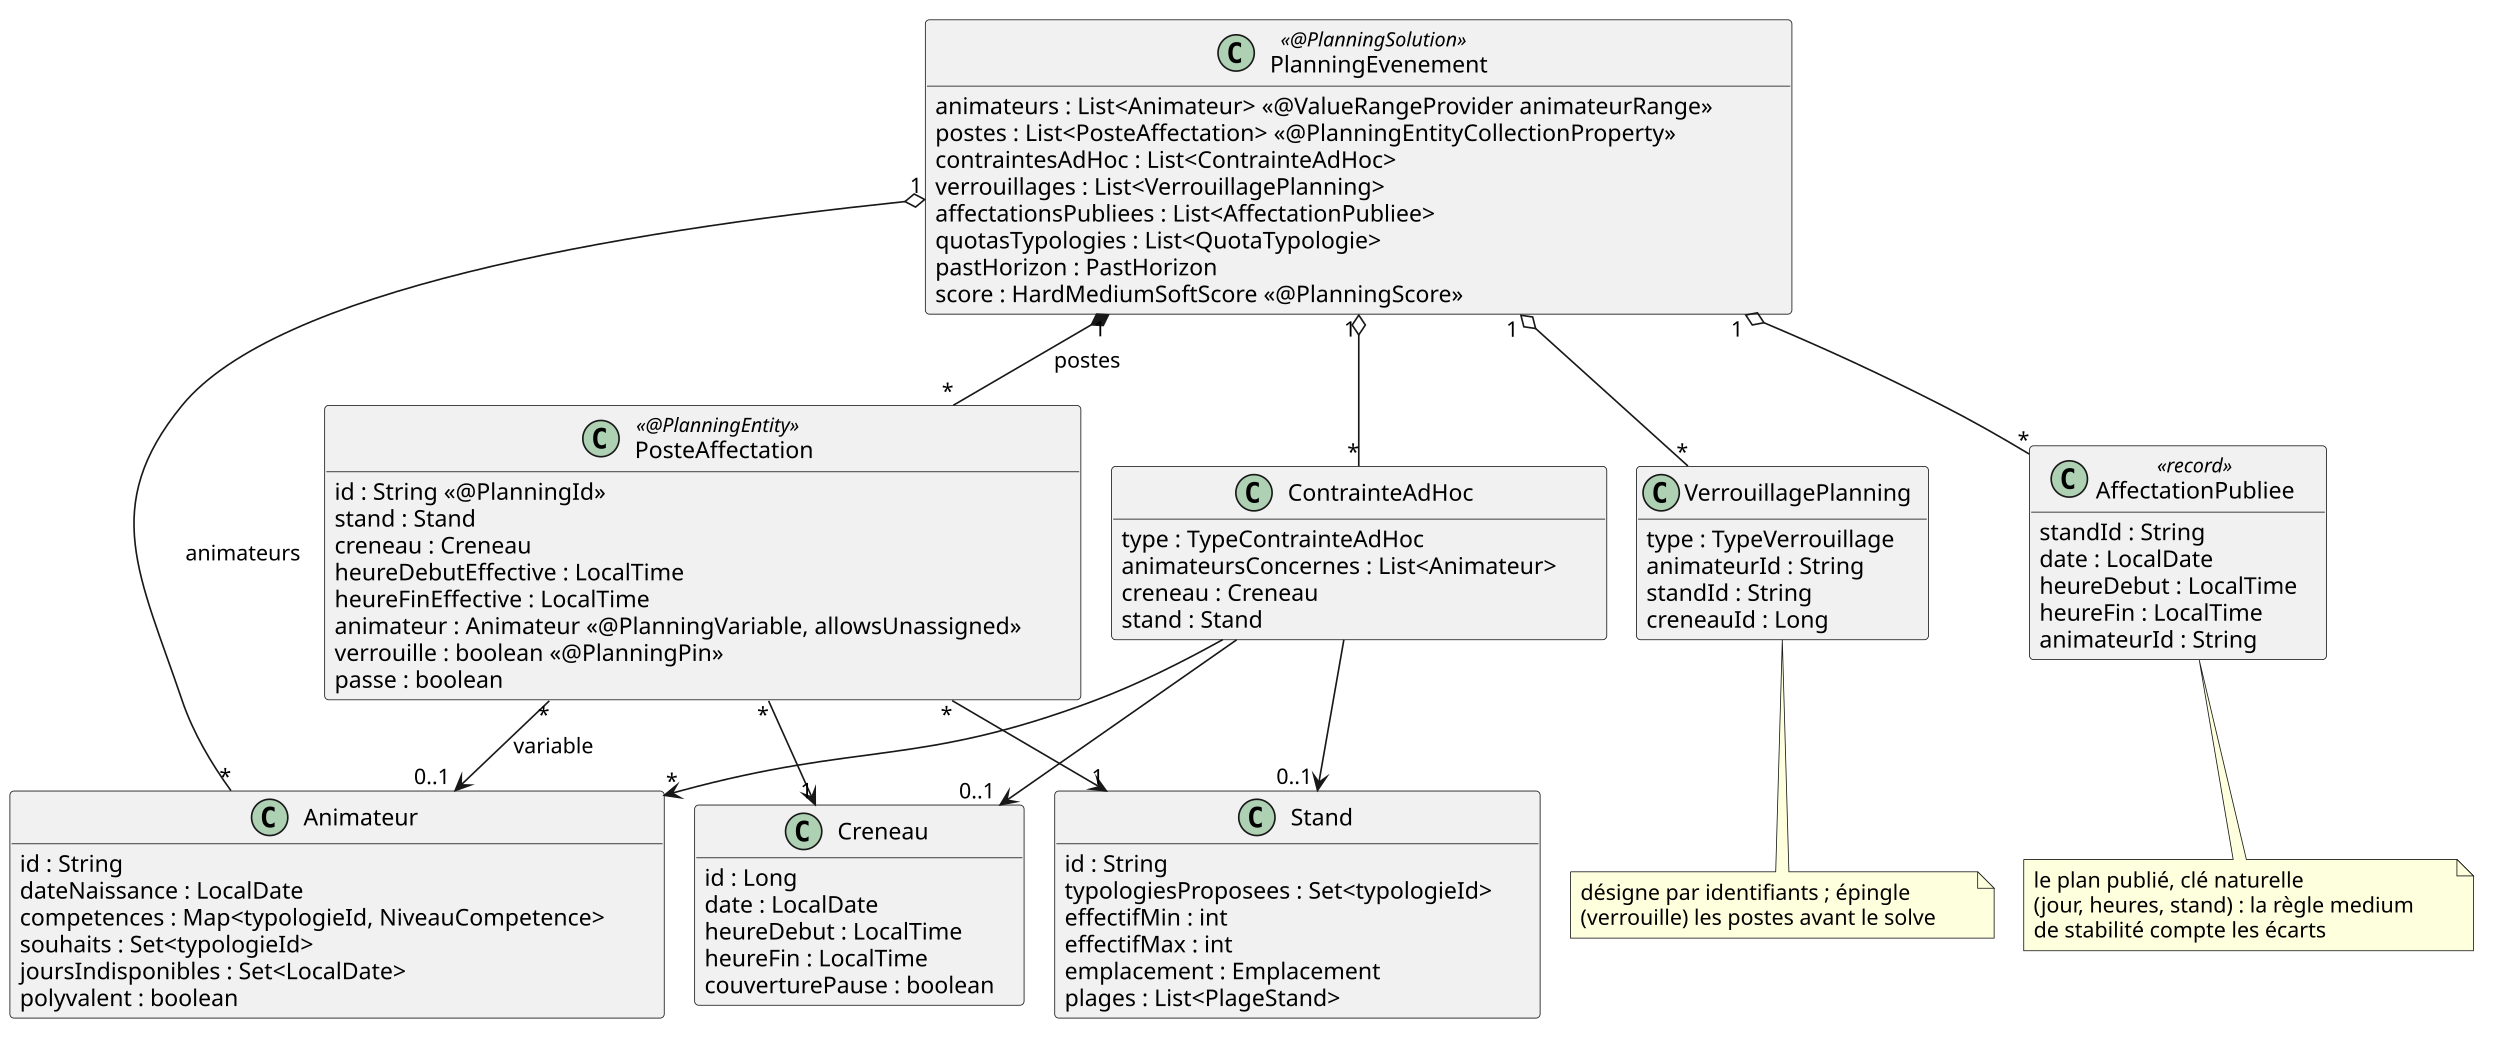
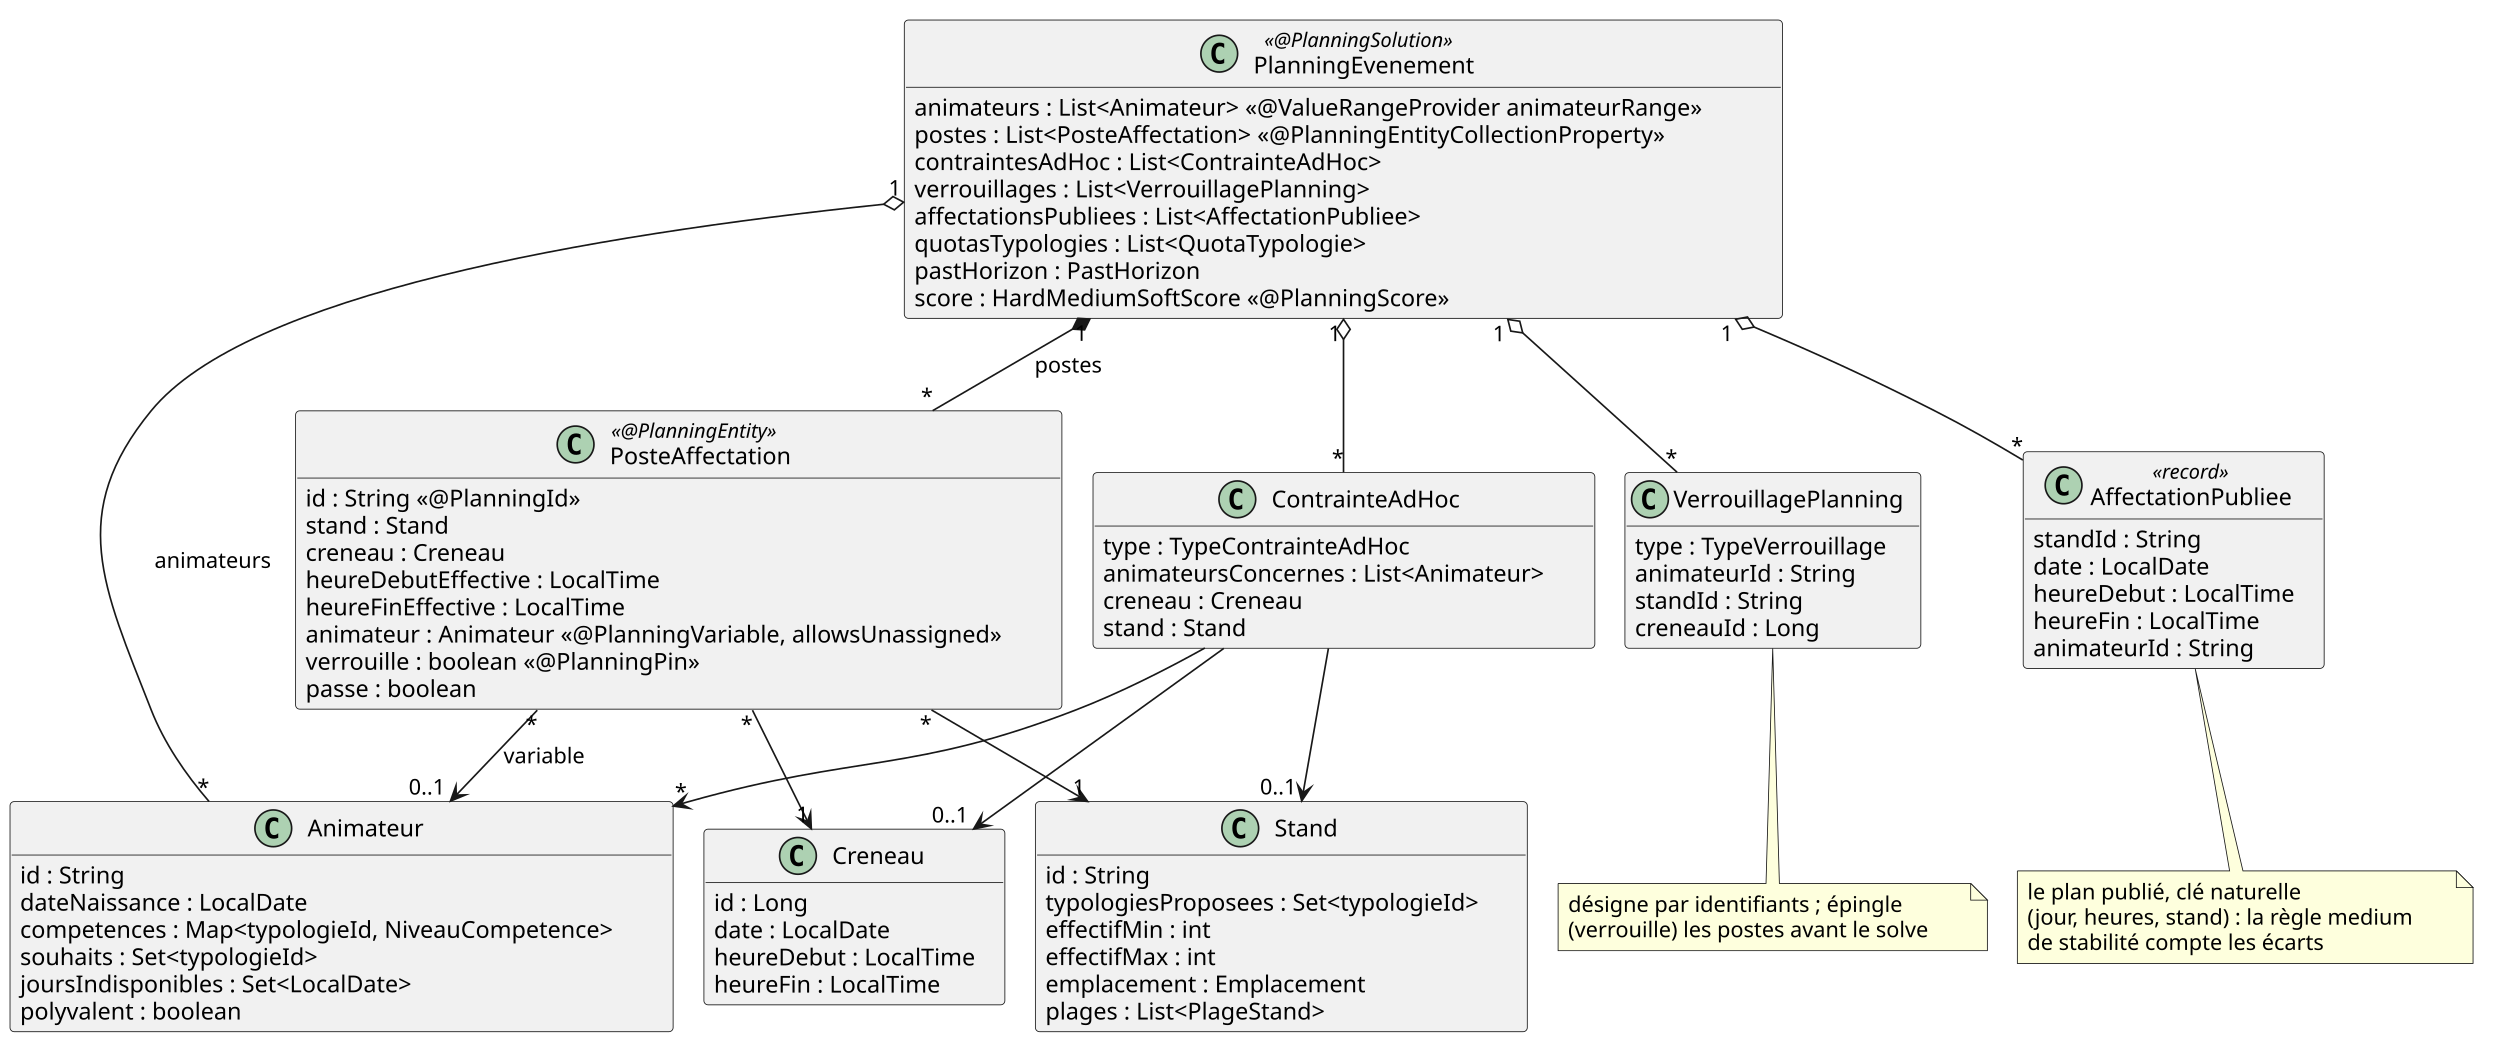
- <svg xmlns="http://www.w3.org/2000/svg" version="1.1" data-diagram-type="CLASS" style="width:1517px;height:634px;background:#FFFFFF;" width="1517px" height="634px" viewBox="0 0 1517 634" zoomAndPan="magnify" preserveAspectRatio="none" contentStyleType="text/css">
+ <svg xmlns="http://www.w3.org/2000/svg" version="1.1" data-diagram-type="CLASS" style="width:1497px;height:634px;background:#FFFFFF;" width="1497px" height="634px" viewBox="0 0 1497 634" zoomAndPan="magnify" preserveAspectRatio="none" contentStyleType="text/css">
  <defs />
  <g font-family="sans-serif" lengthAdjust="spacing">
    <g class="entity" data-qualified-name="PlanningEvenement" id="ent0001" data-source-line="12">
-       <rect x="561.5" y="12" width="525.83" height="178.641" fill="#F1F1F1" style="stroke:#181818;stroke-width:0.5;" rx="2.5" ry="2.5" />
-       <ellipse cx="750.09" cy="32.133" rx="11" ry="11" fill="#ADD1B2" style="stroke:#181818;stroke-width:1;" />
-       <path d="M753.059,37.773 Q752.48,38.07 751.84,38.211 Q751.199,38.367 750.496,38.367 Q747.996,38.367 746.668,36.727 Q745.355,35.07 745.355,31.945 Q745.355,28.82 746.668,27.164 Q747.996,25.508 750.496,25.508 Q751.199,25.508 751.84,25.664 Q752.496,25.82 753.059,26.117 L753.059,28.836 Q752.434,28.258 751.84,27.992 Q751.246,27.711 750.621,27.711 Q749.277,27.711 748.59,28.789 Q747.902,29.852 747.902,31.945 Q747.902,34.039 748.59,35.117 Q749.277,36.18 750.621,36.18 Q751.246,36.18 751.84,35.914 Q752.434,35.633 753.059,35.055 L753.059,37.773 Z " fill="#000" />
-       <text x="777.035" y="28.139" fill="#000" font-size="12" textLength="127.26" font-style="italic">«@PlanningSolution»</text>
-       <text x="770.59" y="43.964" fill="#000" font-size="14" textLength="140.15">PlanningEvenement</text>
-       <line x1="562.5" y1="52.266" x2="1086.33" y2="52.266" style="stroke:#181818;stroke-width:0.5;" />
-       <text x="567.5" y="69.261" fill="#000" font-size="14" textLength="513.83">animateurs : List&lt;Animateur&gt; «@ValueRangeProvider animateurRange»</text>
-       <text x="567.5" y="85.558" fill="#000" font-size="14" textLength="488.53">postes : List&lt;PosteAffectation&gt; «@PlanningEntityCollectionProperty»</text>
-       <text x="567.5" y="101.854" fill="#000" font-size="14" textLength="305.081">contraintesAdHoc : List&lt;ContrainteAdHoc&gt;</text>
-       <text x="567.5" y="118.151" fill="#000" font-size="14" textLength="297.637">verrouillages : List&lt;VerrouillagePlanning&gt;</text>
-       <text x="567.5" y="134.448" fill="#000" font-size="14" textLength="330.818">affectationsPubliees : List&lt;AffectationPubliee&gt;</text>
-       <text x="567.5" y="150.745" fill="#000" font-size="14" textLength="295.326">quotasTypologies : List&lt;QuotaTypologie&gt;</text>
-       <text x="567.5" y="167.042" fill="#000" font-size="14" textLength="180.722">pastHorizon : PastHorizon</text>
-       <text x="567.5" y="183.339" fill="#000" font-size="14" textLength="344.066">score : HardMediumSoftScore «@PlanningScore»</text>
+       <rect x="541.5" y="12" width="525.83" height="178.641" fill="#F1F1F1" style="stroke:#181818;stroke-width:0.5;" rx="2.5" ry="2.5" />
+       <ellipse cx="730.09" cy="32.133" rx="11" ry="11" fill="#ADD1B2" style="stroke:#181818;stroke-width:1;" />
+       <path d="M733.059,37.773 Q732.48,38.07 731.84,38.211 Q731.199,38.367 730.496,38.367 Q727.996,38.367 726.668,36.727 Q725.355,35.07 725.355,31.945 Q725.355,28.82 726.668,27.164 Q727.996,25.508 730.496,25.508 Q731.199,25.508 731.84,25.664 Q732.496,25.82 733.059,26.117 L733.059,28.836 Q732.434,28.258 731.84,27.992 Q731.246,27.711 730.621,27.711 Q729.277,27.711 728.59,28.789 Q727.902,29.852 727.902,31.945 Q727.902,34.039 728.59,35.117 Q729.277,36.18 730.621,36.18 Q731.246,36.18 731.84,35.914 Q732.434,35.633 733.059,35.055 L733.059,37.773 Z " fill="#000" />
+       <text x="757.035" y="28.139" fill="#000" font-size="12" textLength="127.26" font-style="italic">«@PlanningSolution»</text>
+       <text x="750.59" y="43.964" fill="#000" font-size="14" textLength="140.15">PlanningEvenement</text>
+       <line x1="542.5" y1="52.266" x2="1066.33" y2="52.266" style="stroke:#181818;stroke-width:0.5;" />
+       <text x="547.5" y="69.261" fill="#000" font-size="14" textLength="513.83">animateurs : List&lt;Animateur&gt; «@ValueRangeProvider animateurRange»</text>
+       <text x="547.5" y="85.558" fill="#000" font-size="14" textLength="488.53">postes : List&lt;PosteAffectation&gt; «@PlanningEntityCollectionProperty»</text>
+       <text x="547.5" y="101.854" fill="#000" font-size="14" textLength="305.081">contraintesAdHoc : List&lt;ContrainteAdHoc&gt;</text>
+       <text x="547.5" y="118.151" fill="#000" font-size="14" textLength="297.637">verrouillages : List&lt;VerrouillagePlanning&gt;</text>
+       <text x="547.5" y="134.448" fill="#000" font-size="14" textLength="330.818">affectationsPubliees : List&lt;AffectationPubliee&gt;</text>
+       <text x="547.5" y="150.745" fill="#000" font-size="14" textLength="295.326">quotasTypologies : List&lt;QuotaTypologie&gt;</text>
+       <text x="547.5" y="167.042" fill="#000" font-size="14" textLength="180.722">pastHorizon : PastHorizon</text>
+       <text x="547.5" y="183.339" fill="#000" font-size="14" textLength="344.066">score : HardMediumSoftScore «@PlanningScore»</text>
    </g>
    <g class="entity" data-qualified-name="PosteAffectation" id="ent0002" data-source-line="23">
-       <rect x="197" y="246" width="458.858" height="178.641" fill="#F1F1F1" style="stroke:#181818;stroke-width:0.5;" rx="2.5" ry="2.5" />
-       <ellipse cx="364.662" cy="266.133" rx="11" ry="11" fill="#ADD1B2" style="stroke:#181818;stroke-width:1;" />
-       <path d="M367.63,271.773 Q367.052,272.07 366.412,272.211 Q365.771,272.367 365.068,272.367 Q362.568,272.367 361.24,270.727 Q359.927,269.07 359.927,265.945 Q359.927,262.82 361.24,261.164 Q362.568,259.508 365.068,259.508 Q365.771,259.508 366.412,259.664 Q367.068,259.82 367.63,260.117 L367.63,262.836 Q367.005,262.258 366.412,261.992 Q365.818,261.711 365.193,261.711 Q363.849,261.711 363.162,262.789 Q362.474,263.852 362.474,265.945 Q362.474,268.039 363.162,269.117 Q363.849,270.18 365.193,270.18 Q365.818,270.18 366.412,269.914 Q367.005,269.633 367.63,269.055 L367.63,271.773 Z " fill="#000" />
-       <text x="385.975" y="262.139" fill="#000" font-size="12" textLength="113.408" font-style="italic">«@PlanningEntity»</text>
-       <text x="385.162" y="277.964" fill="#000" font-size="14" textLength="115.035">PosteAffectation</text>
-       <line x1="198" y1="286.266" x2="654.858" y2="286.266" style="stroke:#181818;stroke-width:0.5;" />
-       <text x="203" y="303.261" fill="#000" font-size="14" textLength="177.078">id : String «@PlanningId»</text>
-       <text x="203" y="319.558" fill="#000" font-size="14" textLength="93.454">stand : Stand</text>
-       <text x="203" y="335.854" fill="#000" font-size="14" textLength="129.705">creneau : Creneau</text>
-       <text x="203" y="352.151" fill="#000" font-size="14" textLength="229.503">heureDebutEffective : LocalTime</text>
-       <text x="203" y="368.448" fill="#000" font-size="14" textLength="207.676">heureFinEffective : LocalTime</text>
-       <text x="203" y="384.745" fill="#000" font-size="14" textLength="446.858">animateur : Animateur «@PlanningVariable, allowsUnassigned»</text>
-       <text x="203" y="401.042" fill="#000" font-size="14" textLength="252.813">verrouille : boolean «@PlanningPin»</text>
-       <text x="203" y="417.339" fill="#000" font-size="14" textLength="110.257">passe : boolean</text>
+       <rect x="177" y="246" width="458.858" height="178.641" fill="#F1F1F1" style="stroke:#181818;stroke-width:0.5;" rx="2.5" ry="2.5" />
+       <ellipse cx="344.662" cy="266.133" rx="11" ry="11" fill="#ADD1B2" style="stroke:#181818;stroke-width:1;" />
+       <path d="M347.63,271.773 Q347.052,272.07 346.412,272.211 Q345.771,272.367 345.068,272.367 Q342.568,272.367 341.24,270.727 Q339.927,269.07 339.927,265.945 Q339.927,262.82 341.24,261.164 Q342.568,259.508 345.068,259.508 Q345.771,259.508 346.412,259.664 Q347.068,259.82 347.63,260.117 L347.63,262.836 Q347.005,262.258 346.412,261.992 Q345.818,261.711 345.193,261.711 Q343.849,261.711 343.162,262.789 Q342.474,263.852 342.474,265.945 Q342.474,268.039 343.162,269.117 Q343.849,270.18 345.193,270.18 Q345.818,270.18 346.412,269.914 Q347.005,269.633 347.63,269.055 L347.63,271.773 Z " fill="#000" />
+       <text x="365.975" y="262.139" fill="#000" font-size="12" textLength="113.408" font-style="italic">«@PlanningEntity»</text>
+       <text x="365.162" y="277.964" fill="#000" font-size="14" textLength="115.035">PosteAffectation</text>
+       <line x1="178" y1="286.266" x2="634.858" y2="286.266" style="stroke:#181818;stroke-width:0.5;" />
+       <text x="183" y="303.261" fill="#000" font-size="14" textLength="177.078">id : String «@PlanningId»</text>
+       <text x="183" y="319.558" fill="#000" font-size="14" textLength="93.454">stand : Stand</text>
+       <text x="183" y="335.854" fill="#000" font-size="14" textLength="129.705">creneau : Creneau</text>
+       <text x="183" y="352.151" fill="#000" font-size="14" textLength="229.503">heureDebutEffective : LocalTime</text>
+       <text x="183" y="368.448" fill="#000" font-size="14" textLength="207.676">heureFinEffective : LocalTime</text>
+       <text x="183" y="384.745" fill="#000" font-size="14" textLength="446.858">animateur : Animateur «@PlanningVariable, allowsUnassigned»</text>
+       <text x="183" y="401.042" fill="#000" font-size="14" textLength="252.813">verrouille : boolean «@PlanningPin»</text>
+       <text x="183" y="417.339" fill="#000" font-size="14" textLength="110.257">passe : boolean</text>
    </g>
    <g class="entity" data-qualified-name="Animateur" id="ent0003" data-source-line="34">
      <rect x="6" y="480" width="397.068" height="137.781" fill="#F1F1F1" style="stroke:#181818;stroke-width:0.5;" rx="2.5" ry="2.5" />
      <ellipse cx="163.64" cy="496" rx="11" ry="11" fill="#ADD1B2" style="stroke:#181818;stroke-width:1;" />
      <path d="M166.609,501.641 Q166.031,501.938 165.39,502.078 Q164.75,502.234 164.046,502.234 Q161.546,502.234 160.218,500.594 Q158.906,498.938 158.906,495.813 Q158.906,492.688 160.218,491.031 Q161.546,489.375 164.046,489.375 Q164.75,489.375 165.39,489.531 Q166.046,489.688 166.609,489.984 L166.609,492.703 Q165.984,492.125 165.39,491.859 Q164.796,491.578 164.171,491.578 Q162.828,491.578 162.14,492.656 Q161.453,493.719 161.453,495.813 Q161.453,497.906 162.14,498.984 Q162.828,500.047 164.171,500.047 Q164.796,500.047 165.39,499.781 Q165.984,499.5 166.609,498.922 L166.609,501.641 Z " fill="#000" />
      <text x="184.14" y="500.847" fill="#000" font-size="14" textLength="73.288">Animateur</text>
      <line x1="7" y1="512" x2="402.068" y2="512" style="stroke:#181818;stroke-width:0.5;" />
      <text x="12" y="528.995" fill="#000" font-size="14" textLength="68.175">id : String</text>
      <text x="12" y="545.292" fill="#000" font-size="14" textLength="186.471">dateNaissance : LocalDate</text>
      <text x="12" y="561.589" fill="#000" font-size="14" textLength="385.068">competences : Map&lt;typologieId, NiveauCompetence&gt;</text>
      <text x="12" y="577.886" fill="#000" font-size="14" textLength="197.012">souhaits : Set&lt;typologieId&gt;</text>
      <text x="12" y="594.183" fill="#000" font-size="14" textLength="256.409">joursIndisponibles : Set&lt;LocalDate&gt;</text>
      <text x="12" y="610.479" fill="#000" font-size="14" textLength="142.946">polyvalent : boolean</text>
    </g>
    <g class="entity" data-qualified-name="Stand" id="ent0004" data-source-line="43">
-       <rect x="640" y="480" width="294.55" height="137.781" fill="#F1F1F1" style="stroke:#181818;stroke-width:0.5;" rx="2.5" ry="2.5" />
-       <ellipse cx="762.667" cy="496" rx="11" ry="11" fill="#ADD1B2" style="stroke:#181818;stroke-width:1;" />
-       <path d="M765.636,501.641 Q765.058,501.938 764.417,502.078 Q763.777,502.234 763.074,502.234 Q760.574,502.234 759.246,500.594 Q757.933,498.938 757.933,495.813 Q757.933,492.688 759.246,491.031 Q760.574,489.375 763.074,489.375 Q763.777,489.375 764.417,489.531 Q765.074,489.688 765.636,489.984 L765.636,492.703 Q765.011,492.125 764.417,491.859 Q763.824,491.578 763.199,491.578 Q761.855,491.578 761.167,492.656 Q760.48,493.719 760.48,495.813 Q760.48,497.906 761.167,498.984 Q761.855,500.047 763.199,500.047 Q763.824,500.047 764.417,499.781 Q765.011,499.5 765.636,498.922 L765.636,501.641 Z " fill="#000" />
-       <text x="783.167" y="500.847" fill="#000" font-size="14" textLength="40.715">Stand</text>
-       <line x1="641" y1="512" x2="933.55" y2="512" style="stroke:#181818;stroke-width:0.5;" />
-       <text x="646" y="528.995" fill="#000" font-size="14" textLength="68.175">id : String</text>
-       <text x="646" y="545.292" fill="#000" font-size="14" textLength="282.55">typologiesProposees : Set&lt;typologieId&gt;</text>
-       <text x="646" y="561.589" fill="#000" font-size="14" textLength="105.8">effectifMin : int</text>
-       <text x="646" y="577.886" fill="#000" font-size="14" textLength="109.901">effectifMax : int</text>
-       <text x="646" y="594.183" fill="#000" font-size="14" textLength="206.91">emplacement : Emplacement</text>
-       <text x="646" y="610.479" fill="#000" font-size="14" textLength="186.826">plages : List&lt;PlageStand&gt;</text>
+       <rect x="620" y="480" width="294.55" height="137.781" fill="#F1F1F1" style="stroke:#181818;stroke-width:0.5;" rx="2.5" ry="2.5" />
+       <ellipse cx="742.667" cy="496" rx="11" ry="11" fill="#ADD1B2" style="stroke:#181818;stroke-width:1;" />
+       <path d="M745.636,501.641 Q745.058,501.938 744.417,502.078 Q743.777,502.234 743.074,502.234 Q740.574,502.234 739.246,500.594 Q737.933,498.938 737.933,495.813 Q737.933,492.688 739.246,491.031 Q740.574,489.375 743.074,489.375 Q743.777,489.375 744.417,489.531 Q745.074,489.688 745.636,489.984 L745.636,492.703 Q745.011,492.125 744.417,491.859 Q743.824,491.578 743.199,491.578 Q741.855,491.578 741.167,492.656 Q740.48,493.719 740.48,495.813 Q740.48,497.906 741.167,498.984 Q741.855,500.047 743.199,500.047 Q743.824,500.047 744.417,499.781 Q745.011,499.5 745.636,498.922 L745.636,501.641 Z " fill="#000" />
+       <text x="763.167" y="500.847" fill="#000" font-size="14" textLength="40.715">Stand</text>
+       <line x1="621" y1="512" x2="913.55" y2="512" style="stroke:#181818;stroke-width:0.5;" />
+       <text x="626" y="528.995" fill="#000" font-size="14" textLength="68.175">id : String</text>
+       <text x="626" y="545.292" fill="#000" font-size="14" textLength="282.55">typologiesProposees : Set&lt;typologieId&gt;</text>
+       <text x="626" y="561.589" fill="#000" font-size="14" textLength="105.8">effectifMin : int</text>
+       <text x="626" y="577.886" fill="#000" font-size="14" textLength="109.901">effectifMax : int</text>
+       <text x="626" y="594.183" fill="#000" font-size="14" textLength="206.91">emplacement : Emplacement</text>
+       <text x="626" y="610.479" fill="#000" font-size="14" textLength="186.826">plages : List&lt;PlageStand&gt;</text>
    </g>
    <g class="entity" data-qualified-name="Creneau" id="ent0005" data-source-line="52">
-       <rect x="421.5" y="488.5" width="199.913" height="121.484" fill="#F1F1F1" style="stroke:#181818;stroke-width:0.5;" rx="2.5" ry="2.5" />
-       <ellipse cx="487.665" cy="504.5" rx="11" ry="11" fill="#ADD1B2" style="stroke:#181818;stroke-width:1;" />
-       <path d="M490.634,510.141 Q490.056,510.438 489.415,510.578 Q488.774,510.734 488.071,510.734 Q485.571,510.734 484.243,509.094 Q482.931,507.438 482.931,504.313 Q482.931,501.188 484.243,499.531 Q485.571,497.875 488.071,497.875 Q488.774,497.875 489.415,498.031 Q490.071,498.188 490.634,498.484 L490.634,501.203 Q490.009,500.625 489.415,500.359 Q488.821,500.078 488.196,500.078 Q486.853,500.078 486.165,501.156 Q485.478,502.219 485.478,504.313 Q485.478,506.406 486.165,507.484 Q486.853,508.547 488.196,508.547 Q488.821,508.547 489.415,508.281 Q490.009,508 490.634,507.422 L490.634,510.141 Z " fill="#000" />
-       <text x="508.165" y="509.347" fill="#000" font-size="14" textLength="59.083">Creneau</text>
-       <line x1="422.5" y1="520.5" x2="620.413" y2="520.5" style="stroke:#181818;stroke-width:0.5;" />
-       <text x="427.5" y="537.495" fill="#000" font-size="14" textLength="60.519">id : Long</text>
-       <text x="427.5" y="553.792" fill="#000" font-size="14" textLength="115.179">date : LocalDate</text>
-       <text x="427.5" y="570.089" fill="#000" font-size="14" textLength="168.212">heureDebut : LocalTime</text>
-       <text x="427.5" y="586.386" fill="#000" font-size="14" textLength="146.385">heureFin : LocalTime</text>
-       <text x="427.5" y="602.683" fill="#000" font-size="14" textLength="187.913">couverturePause : boolean</text>
+       <rect x="421.5" y="496.5" width="180.212" height="105.188" fill="#F1F1F1" style="stroke:#181818;stroke-width:0.5;" rx="2.5" ry="2.5" />
+       <ellipse cx="477.814" cy="512.5" rx="11" ry="11" fill="#ADD1B2" style="stroke:#181818;stroke-width:1;" />
+       <path d="M480.783,518.141 Q480.205,518.438 479.564,518.578 Q478.924,518.734 478.221,518.734 Q475.721,518.734 474.393,517.094 Q473.08,515.438 473.08,512.313 Q473.08,509.188 474.393,507.531 Q475.721,505.875 478.221,505.875 Q478.924,505.875 479.564,506.031 Q480.221,506.188 480.783,506.484 L480.783,509.203 Q480.158,508.625 479.564,508.359 Q478.971,508.078 478.346,508.078 Q477.002,508.078 476.314,509.156 Q475.627,510.219 475.627,512.313 Q475.627,514.406 476.314,515.484 Q477.002,516.547 478.346,516.547 Q478.971,516.547 479.564,516.281 Q480.158,516 480.783,515.422 L480.783,518.141 Z " fill="#000" />
+       <text x="498.314" y="517.347" fill="#000" font-size="14" textLength="59.083">Creneau</text>
+       <line x1="422.5" y1="528.5" x2="600.712" y2="528.5" style="stroke:#181818;stroke-width:0.5;" />
+       <text x="427.5" y="545.495" fill="#000" font-size="14" textLength="60.519">id : Long</text>
+       <text x="427.5" y="561.792" fill="#000" font-size="14" textLength="115.179">date : LocalDate</text>
+       <text x="427.5" y="578.089" fill="#000" font-size="14" textLength="168.212">heureDebut : LocalTime</text>
+       <text x="427.5" y="594.386" fill="#000" font-size="14" textLength="146.385">heureFin : LocalTime</text>
    </g>
-     <g class="entity" data-qualified-name="ContrainteAdHoc" id="ent0006" data-source-line="60">
-       <rect x="674.5" y="283" width="300.483" height="105.188" fill="#F1F1F1" style="stroke:#181818;stroke-width:0.5;" rx="2.5" ry="2.5" />
-       <ellipse cx="760.913" cy="299" rx="11" ry="11" fill="#ADD1B2" style="stroke:#181818;stroke-width:1;" />
-       <path d="M763.882,304.641 Q763.304,304.938 762.663,305.078 Q762.022,305.234 761.319,305.234 Q758.819,305.234 757.491,303.594 Q756.179,301.938 756.179,298.813 Q756.179,295.688 757.491,294.031 Q758.819,292.375 761.319,292.375 Q762.022,292.375 762.663,292.531 Q763.319,292.688 763.882,292.984 L763.882,295.703 Q763.257,295.125 762.663,294.859 Q762.069,294.578 761.444,294.578 Q760.101,294.578 759.413,295.656 Q758.726,296.719 758.726,298.813 Q758.726,300.906 759.413,301.984 Q760.101,303.047 761.444,303.047 Q762.069,303.047 762.663,302.781 Q763.257,302.5 763.882,301.922 L763.882,304.641 Z " fill="#000" />
-       <text x="781.413" y="303.847" fill="#000" font-size="14" textLength="119.157">ContrainteAdHoc</text>
-       <line x1="675.5" y1="315" x2="973.983" y2="315" style="stroke:#181818;stroke-width:0.5;" />
-       <text x="680.5" y="331.995" fill="#000" font-size="14" textLength="198.386">type : TypeContrainteAdHoc</text>
-       <text x="680.5" y="348.292" fill="#000" font-size="14" textLength="288.483">animateursConcernes : List&lt;Animateur&gt;</text>
-       <text x="680.5" y="364.589" fill="#000" font-size="14" textLength="129.705">creneau : Creneau</text>
-       <text x="680.5" y="380.886" fill="#000" font-size="14" textLength="93.454">stand : Stand</text>
+     <g class="entity" data-qualified-name="ContrainteAdHoc" id="ent0006" data-source-line="59">
+       <rect x="654.5" y="283" width="300.483" height="105.188" fill="#F1F1F1" style="stroke:#181818;stroke-width:0.5;" rx="2.5" ry="2.5" />
+       <ellipse cx="740.913" cy="299" rx="11" ry="11" fill="#ADD1B2" style="stroke:#181818;stroke-width:1;" />
+       <path d="M743.882,304.641 Q743.304,304.938 742.663,305.078 Q742.022,305.234 741.319,305.234 Q738.819,305.234 737.491,303.594 Q736.179,301.938 736.179,298.813 Q736.179,295.688 737.491,294.031 Q738.819,292.375 741.319,292.375 Q742.022,292.375 742.663,292.531 Q743.319,292.688 743.882,292.984 L743.882,295.703 Q743.257,295.125 742.663,294.859 Q742.069,294.578 741.444,294.578 Q740.101,294.578 739.413,295.656 Q738.726,296.719 738.726,298.813 Q738.726,300.906 739.413,301.984 Q740.101,303.047 741.444,303.047 Q742.069,303.047 742.663,302.781 Q743.257,302.5 743.882,301.922 L743.882,304.641 Z " fill="#000" />
+       <text x="761.413" y="303.847" fill="#000" font-size="14" textLength="119.157">ContrainteAdHoc</text>
+       <line x1="655.5" y1="315" x2="953.983" y2="315" style="stroke:#181818;stroke-width:0.5;" />
+       <text x="660.5" y="331.995" fill="#000" font-size="14" textLength="198.386">type : TypeContrainteAdHoc</text>
+       <text x="660.5" y="348.292" fill="#000" font-size="14" textLength="288.483">animateursConcernes : List&lt;Animateur&gt;</text>
+       <text x="660.5" y="364.589" fill="#000" font-size="14" textLength="129.705">creneau : Creneau</text>
+       <text x="660.5" y="380.886" fill="#000" font-size="14" textLength="93.454">stand : Stand</text>
    </g>
-     <g class="entity" data-qualified-name="VerrouillagePlanning" id="ent0007" data-source-line="67">
-       <rect x="993" y="283" width="177.195" height="105.188" fill="#F1F1F1" style="stroke:#181818;stroke-width:0.5;" rx="2.5" ry="2.5" />
-       <ellipse cx="1008" cy="299" rx="11" ry="11" fill="#ADD1B2" style="stroke:#181818;stroke-width:1;" />
-       <path d="M1010.969,304.641 Q1010.391,304.938 1009.75,305.078 Q1009.109,305.234 1008.406,305.234 Q1005.906,305.234 1004.578,303.594 Q1003.266,301.938 1003.266,298.813 Q1003.266,295.688 1004.578,294.031 Q1005.906,292.375 1008.406,292.375 Q1009.109,292.375 1009.75,292.531 Q1010.406,292.688 1010.969,292.984 L1010.969,295.703 Q1010.344,295.125 1009.75,294.859 Q1009.156,294.578 1008.531,294.578 Q1007.188,294.578 1006.5,295.656 Q1005.813,296.719 1005.813,298.813 Q1005.813,300.906 1006.5,301.984 Q1007.188,303.047 1008.531,303.047 Q1009.156,303.047 1009.75,302.781 Q1010.344,302.5 1010.969,301.922 L1010.969,304.641 Z " fill="#000" />
-       <text x="1022" y="303.847" fill="#000" font-size="14" textLength="145.195">VerrouillagePlanning</text>
-       <line x1="994" y1="315" x2="1169.195" y2="315" style="stroke:#181818;stroke-width:0.5;" />
-       <text x="999" y="331.995" fill="#000" font-size="14" textLength="164.117">type : TypeVerrouillage</text>
-       <text x="999" y="348.292" fill="#000" font-size="14" textLength="140.704">animateurId : String</text>
-       <text x="999" y="364.589" fill="#000" font-size="14" textLength="107.536">standId : String</text>
-       <text x="999" y="380.886" fill="#000" font-size="14" textLength="117.763">creneauId : Long</text>
+     <g class="entity" data-qualified-name="VerrouillagePlanning" id="ent0007" data-source-line="66">
+       <rect x="973" y="283" width="177.195" height="105.188" fill="#F1F1F1" style="stroke:#181818;stroke-width:0.5;" rx="2.5" ry="2.5" />
+       <ellipse cx="988" cy="299" rx="11" ry="11" fill="#ADD1B2" style="stroke:#181818;stroke-width:1;" />
+       <path d="M990.969,304.641 Q990.391,304.938 989.75,305.078 Q989.109,305.234 988.406,305.234 Q985.906,305.234 984.578,303.594 Q983.266,301.938 983.266,298.813 Q983.266,295.688 984.578,294.031 Q985.906,292.375 988.406,292.375 Q989.109,292.375 989.75,292.531 Q990.406,292.688 990.969,292.984 L990.969,295.703 Q990.344,295.125 989.75,294.859 Q989.156,294.578 988.531,294.578 Q987.188,294.578 986.5,295.656 Q985.813,296.719 985.813,298.813 Q985.813,300.906 986.5,301.984 Q987.188,303.047 988.531,303.047 Q989.156,303.047 989.75,302.781 Q990.344,302.5 990.969,301.922 L990.969,304.641 Z " fill="#000" />
+       <text x="1002" y="303.847" fill="#000" font-size="14" textLength="145.195">VerrouillagePlanning</text>
+       <line x1="974" y1="315" x2="1149.195" y2="315" style="stroke:#181818;stroke-width:0.5;" />
+       <text x="979" y="331.995" fill="#000" font-size="14" textLength="164.117">type : TypeVerrouillage</text>
+       <text x="979" y="348.292" fill="#000" font-size="14" textLength="140.704">animateurId : String</text>
+       <text x="979" y="364.589" fill="#000" font-size="14" textLength="107.536">standId : String</text>
+       <text x="979" y="380.886" fill="#000" font-size="14" textLength="117.763">creneauId : Long</text>
    </g>
-     <g class="entity" data-qualified-name="AffectationPubliee" id="ent0008" data-source-line="74">
-       <rect x="1231.5" y="270.5" width="180.212" height="129.75" fill="#F1F1F1" style="stroke:#181818;stroke-width:0.5;" rx="2.5" ry="2.5" />
-       <ellipse cx="1255.668" cy="290.633" rx="11" ry="11" fill="#ADD1B2" style="stroke:#181818;stroke-width:1;" />
-       <path d="M1258.637,296.273 Q1258.058,296.57 1257.418,296.711 Q1256.777,296.867 1256.074,296.867 Q1253.574,296.867 1252.246,295.227 Q1250.933,293.57 1250.933,290.445 Q1250.933,287.32 1252.246,285.664 Q1253.574,284.008 1256.074,284.008 Q1256.777,284.008 1257.418,284.164 Q1258.074,284.32 1258.637,284.617 L1258.637,287.336 Q1258.012,286.758 1257.418,286.492 Q1256.824,286.211 1256.199,286.211 Q1254.855,286.211 1254.168,287.289 Q1253.48,288.352 1253.48,290.445 Q1253.48,292.539 1254.168,293.617 Q1254.855,294.68 1256.199,294.68 Q1256.824,294.68 1257.418,294.414 Q1258.012,294.133 1258.637,293.555 L1258.637,296.273 Z " fill="#000" />
-       <text x="1308.879" y="286.639" fill="#000" font-size="12" textLength="53.49" font-style="italic">«record»</text>
-       <text x="1271.705" y="302.464" fill="#000" font-size="14" textLength="127.839">AffectationPubliee</text>
-       <line x1="1232.5" y1="310.766" x2="1410.712" y2="310.766" style="stroke:#181818;stroke-width:0.5;" />
-       <text x="1237.5" y="327.761" fill="#000" font-size="14" textLength="107.536">standId : String</text>
-       <text x="1237.5" y="344.058" fill="#000" font-size="14" textLength="115.179">date : LocalDate</text>
-       <text x="1237.5" y="360.354" fill="#000" font-size="14" textLength="168.212">heureDebut : LocalTime</text>
-       <text x="1237.5" y="376.651" fill="#000" font-size="14" textLength="146.385">heureFin : LocalTime</text>
-       <text x="1237.5" y="392.948" fill="#000" font-size="14" textLength="140.704">animateurId : String</text>
+     <g class="entity" data-qualified-name="AffectationPubliee" id="ent0008" data-source-line="73">
+       <rect x="1211.5" y="270.5" width="180.212" height="129.75" fill="#F1F1F1" style="stroke:#181818;stroke-width:0.5;" rx="2.5" ry="2.5" />
+       <ellipse cx="1235.668" cy="290.633" rx="11" ry="11" fill="#ADD1B2" style="stroke:#181818;stroke-width:1;" />
+       <path d="M1238.637,296.273 Q1238.058,296.57 1237.418,296.711 Q1236.777,296.867 1236.074,296.867 Q1233.574,296.867 1232.246,295.227 Q1230.933,293.57 1230.933,290.445 Q1230.933,287.32 1232.246,285.664 Q1233.574,284.008 1236.074,284.008 Q1236.777,284.008 1237.418,284.164 Q1238.074,284.32 1238.637,284.617 L1238.637,287.336 Q1238.012,286.758 1237.418,286.492 Q1236.824,286.211 1236.199,286.211 Q1234.855,286.211 1234.168,287.289 Q1233.48,288.352 1233.48,290.445 Q1233.48,292.539 1234.168,293.617 Q1234.855,294.68 1236.199,294.68 Q1236.824,294.68 1237.418,294.414 Q1238.012,294.133 1238.637,293.555 L1238.637,296.273 Z " fill="#000" />
+       <text x="1288.879" y="286.639" fill="#000" font-size="12" textLength="53.49" font-style="italic">«record»</text>
+       <text x="1251.705" y="302.464" fill="#000" font-size="14" textLength="127.839">AffectationPubliee</text>
+       <line x1="1212.5" y1="310.766" x2="1390.712" y2="310.766" style="stroke:#181818;stroke-width:0.5;" />
+       <text x="1217.5" y="327.761" fill="#000" font-size="14" textLength="107.536">standId : String</text>
+       <text x="1217.5" y="344.058" fill="#000" font-size="14" textLength="115.179">date : LocalDate</text>
+       <text x="1217.5" y="360.354" fill="#000" font-size="14" textLength="168.212">heureDebut : LocalTime</text>
+       <text x="1217.5" y="376.651" fill="#000" font-size="14" textLength="146.385">heureFin : LocalTime</text>
+       <text x="1217.5" y="392.948" fill="#000" font-size="14" textLength="140.704">animateurId : String</text>
    </g>
-     <g class="entity" data-qualified-name="GMN20" id="ent0021" data-source-line="95">
-       <path d="M953,529 L953,569.266 A0,0 0 0 0 953,569.266 L1210.044,569.266 A0,0 0 0 0 1210.044,569.266 L1210.044,539 L1200.044,529 L1085.5,529 L1081.5,388.239 L1077.5,529 L953,529 A0,0 0 0 0 953,529" style="stroke:#181818;stroke-width:0.5;" fill="#FEFFDD" />
-       <path d="M1200.044,529 L1200.044,539 L1210.044,539 L1200.044,529" style="stroke:#181818;stroke-width:0.5;" fill="#FEFFDD" />
-       <text x="959" y="546.067" fill="#000" font-size="13" textLength="214.633">désigne par identifiants ; épingle</text>
-       <text x="959" y="561.2" fill="#000" font-size="13" textLength="236.044">(verrouille) les postes avant le solve</text>
+     <g class="entity" data-qualified-name="GMN20" id="ent0021" data-source-line="94">
+       <path d="M933,529 L933,569.266 A0,0 0 0 0 933,569.266 L1190.044,569.266 A0,0 0 0 0 1190.044,569.266 L1190.044,539 L1180.044,529 L1065.5,529 L1061.5,388.239 L1057.5,529 L933,529 A0,0 0 0 0 933,529" style="stroke:#181818;stroke-width:0.5;" fill="#FEFFDD" />
+       <path d="M1180.044,529 L1180.044,539 L1190.044,539 L1180.044,529" style="stroke:#181818;stroke-width:0.5;" fill="#FEFFDD" />
+       <text x="939" y="546.067" fill="#000" font-size="13" textLength="214.633">désigne par identifiants ; épingle</text>
+       <text x="939" y="561.2" fill="#000" font-size="13" textLength="236.044">(verrouille) les postes avant le solve</text>
    </g>
-     <g class="entity" data-qualified-name="GMN23" id="ent0024" data-source-line="99">
-       <path d="M1228,521.5 L1228,576.898 A0,0 0 0 0 1228,576.898 L1500.862,576.898 A0,0 0 0 0 1500.862,576.898 L1500.862,531.5 L1490.862,521.5 L1363.087,521.5 L1334.518,400.531 L1355.087,521.5 L1228,521.5 A0,0 0 0 0 1228,521.5" style="stroke:#181818;stroke-width:0.5;" fill="#FEFFDD" />
-       <path d="M1490.862,521.5 L1490.862,531.5 L1500.862,531.5 L1490.862,521.5" style="stroke:#181818;stroke-width:0.5;" fill="#FEFFDD" />
-       <text x="1234" y="538.567" fill="#000" font-size="13" textLength="177.169">le plan publié, clé naturelle</text>
-       <text x="1234" y="553.7" fill="#000" font-size="13" textLength="251.862">(jour, heures, stand) : la règle medium</text>
-       <text x="1234" y="568.833" fill="#000" font-size="13" textLength="192.62">de stabilité compte les écarts</text>
+     <g class="entity" data-qualified-name="GMN23" id="ent0024" data-source-line="98">
+       <path d="M1208,521.5 L1208,576.898 A0,0 0 0 0 1208,576.898 L1480.862,576.898 A0,0 0 0 0 1480.862,576.898 L1480.862,531.5 L1470.862,521.5 L1343.087,521.5 L1314.518,400.531 L1335.087,521.5 L1208,521.5 A0,0 0 0 0 1208,521.5" style="stroke:#181818;stroke-width:0.5;" fill="#FEFFDD" />
+       <path d="M1470.862,521.5 L1470.862,531.5 L1480.862,531.5 L1470.862,521.5" style="stroke:#181818;stroke-width:0.5;" fill="#FEFFDD" />
+       <text x="1214" y="538.567" fill="#000" font-size="13" textLength="177.169">le plan publié, clé naturelle</text>
+       <text x="1214" y="553.7" fill="#000" font-size="13" textLength="251.862">(jour, heures, stand) : la règle medium</text>
+       <text x="1214" y="568.833" fill="#000" font-size="13" textLength="192.62">de stabilité compte les écarts</text>
    </g>
    <g class="link" data-entity-1="ent0001" data-entity-2="ent0002" id="lnk9" data-link-type="composition">
-       <polygon points="672.614,191.037,665.416,190.603,662.247,197.08,669.445,197.514,672.614,191.037" fill="#181818" style="stroke:#181818;stroke-width:1;stroke-linejoin:miter;stroke-miterlimit:10;" />
-       <path d="M662.247,197.08 C631.398,215.062 609.314,227.935 578.463,245.919" style="stroke:#181818;stroke-width:1;" fill="none" />
-       <text x="639.5" y="223.067" fill="#000" font-size="13" textLength="42.847">postes</text>
-       <text x="571.463" y="241.985" fill="#000" font-size="13">*</text>
-       <text x="663.614" y="204.104" fill="#000" font-size="13">1</text>
+       <polygon points="652.614,191.037,645.416,190.603,642.247,197.08,649.445,197.514,652.614,191.037" fill="#181818" style="stroke:#181818;stroke-width:1;stroke-linejoin:miter;stroke-miterlimit:10;" />
+       <path d="M642.247,197.08 C611.398,215.062 589.314,227.935 558.463,245.919" style="stroke:#181818;stroke-width:1;" fill="none" />
+       <text x="619.5" y="223.067" fill="#000" font-size="13" textLength="42.847">postes</text>
+       <text x="551.463" y="241.985" fill="#000" font-size="13">*</text>
+       <text x="643.614" y="204.104" fill="#000" font-size="13">1</text>
    </g>
    <g class="link" data-entity-1="ent0001" data-entity-2="ent0003" id="lnk10" data-link-type="aggregation">
-       <polygon points="561.092,121.061,554.708,117.707,549.157,122.309,555.541,125.663,561.092,121.061" fill="none" style="stroke:#181818;stroke-width:1;stroke-linejoin:miter;stroke-miterlimit:10;" />
-       <path d="M549.157,122.309 C370.035,141.05 167.531,176.367 110.5,246 C60.092,307.547 85.001,349.642 110.5,425 C117.047,444.348 127.991,463.049 140.145,479.782" style="stroke:#181818;stroke-width:1;" fill="none" />
-       <text x="112.5" y="340.067" fill="#000" font-size="13" textLength="73.899">animateurs</text>
-       <text x="133.145" y="475.848" fill="#000" font-size="13">*</text>
-       <text x="552.092" y="117.127" fill="#000" font-size="13">1</text>
+       <polygon points="541.092,121.061,534.708,117.707,529.157,122.309,535.541,125.663,541.092,121.061" fill="none" style="stroke:#181818;stroke-width:1;stroke-linejoin:miter;stroke-miterlimit:10;" />
+       <path d="M529.157,122.309 C350.035,141.05 147.531,176.367 90.5,246 C40.092,307.547 61.456,350.936 90.5,425 C98.313,444.923 111.036,463.545 125.207,479.97" style="stroke:#181818;stroke-width:1;" fill="none" />
+       <text x="92.5" y="340.067" fill="#000" font-size="13" textLength="73.899">animateurs</text>
+       <text x="118.207" y="476.037" fill="#000" font-size="13">*</text>
+       <text x="532.092" y="117.127" fill="#000" font-size="13">1</text>
    </g>
    <g class="link" data-entity-1="ent0001" data-entity-2="ent0006" id="lnk11" data-link-type="aggregation">
-       <polygon points="824.5,191.202,820.5,197.202,824.5,203.202,828.5,197.202,824.5,191.202" fill="none" style="stroke:#181818;stroke-width:1;stroke-linejoin:miter;stroke-miterlimit:10;" />
-       <path d="M824.5,203.202 C824.5,234.159 824.5,255.865 824.5,282.806" style="stroke:#181818;stroke-width:1;" fill="none" />
-       <text x="817.5" y="278.873" fill="#000" font-size="13">*</text>
-       <text x="815.5" y="204.269" fill="#000" font-size="13">1</text>
+       <polygon points="804.5,191.202,800.5,197.202,804.5,203.202,808.5,197.202,804.5,191.202" fill="none" style="stroke:#181818;stroke-width:1;stroke-linejoin:miter;stroke-miterlimit:10;" />
+       <path d="M804.5,203.202 C804.5,234.159 804.5,255.865 804.5,282.806" style="stroke:#181818;stroke-width:1;" fill="none" />
+       <text x="797.5" y="278.873" fill="#000" font-size="13">*</text>
+       <text x="795.5" y="204.269" fill="#000" font-size="13">1</text>
    </g>
    <g class="link" data-entity-1="ent0001" data-entity-2="ent0007" id="lnk12" data-link-type="aggregation">
-       <polygon points="922.892,191.292,924.666,198.281,931.8,199.332,930.026,192.342,922.892,191.292" fill="none" style="stroke:#181818;stroke-width:1;stroke-linejoin:miter;stroke-miterlimit:10;" />
-       <path d="M931.8,199.332 C951.855,217.433 963.904,228.309 983.5,246 C996.688,257.906 1010.872,270.714 1024.241,282.786" style="stroke:#181818;stroke-width:1;" fill="none" />
-       <text x="1017.241" y="278.853" fill="#000" font-size="13">*</text>
-       <text x="913.892" y="204.359" fill="#000" font-size="13">1</text>
+       <polygon points="902.892,191.292,904.666,198.281,911.8,199.332,910.026,192.342,902.892,191.292" fill="none" style="stroke:#181818;stroke-width:1;stroke-linejoin:miter;stroke-miterlimit:10;" />
+       <path d="M911.8,199.332 C931.855,217.433 943.904,228.309 963.5,246 C976.688,257.906 990.872,270.714 1004.241,282.786" style="stroke:#181818;stroke-width:1;" fill="none" />
+       <text x="997.241" y="278.853" fill="#000" font-size="13">*</text>
+       <text x="893.892" y="204.359" fill="#000" font-size="13">1</text>
    </g>
    <g class="link" data-entity-1="ent0001" data-entity-2="ent0008" id="lnk13" data-link-type="aggregation">
-       <polygon points="1059.321,191.164,1063.287,197.187,1070.372,195.842,1066.406,189.82,1059.321,191.164" fill="none" style="stroke:#181818;stroke-width:1;stroke-linejoin:miter;stroke-miterlimit:10;" />
-       <path d="M1070.372,195.842 C1110.655,212.897 1140.653,226.792 1178.5,246 C1195.943,254.853 1214.051,265.134 1231.281,275.489" style="stroke:#181818;stroke-width:1;" fill="none" />
-       <text x="1224.281" y="271.556" fill="#000" font-size="13">*</text>
-       <text x="1050.321" y="204.231" fill="#000" font-size="13">1</text>
+       <polygon points="1039.321,191.164,1043.287,197.187,1050.372,195.842,1046.406,189.82,1039.321,191.164" fill="none" style="stroke:#181818;stroke-width:1;stroke-linejoin:miter;stroke-miterlimit:10;" />
+       <path d="M1050.372,195.842 C1090.655,212.897 1120.653,226.792 1158.5,246 C1175.943,254.853 1194.051,265.134 1211.281,275.489" style="stroke:#181818;stroke-width:1;" fill="none" />
+       <text x="1204.281" y="271.556" fill="#000" font-size="13">*</text>
+       <text x="1030.321" y="204.231" fill="#000" font-size="13">1</text>
    </g>
    <g class="link" data-entity-1="ent0002" data-entity-2="ent0004" id="lnk14" data-link-type="dependency">
-       <polygon points="671.32,479.934,665.577,471.933,667.006,477.406,661.533,478.835,671.32,479.934" fill="#181818" style="stroke:#181818;stroke-width:1;stroke-linejoin:miter;stroke-miterlimit:10;" />
-       <path d="M577.766,425.123 C609.045,443.448 637.213,459.951 667.006,477.406" style="stroke:#181818;stroke-width:1;" fill="none" />
-       <text x="662.32" y="476" fill="#000" font-size="13">1</text>
-       <text x="570.766" y="438.19" fill="#000" font-size="13">*</text>
+       <polygon points="651.32,479.934,645.577,471.933,647.006,477.406,641.533,478.835,651.32,479.934" fill="#181818" style="stroke:#181818;stroke-width:1;stroke-linejoin:miter;stroke-miterlimit:10;" />
+       <path d="M557.766,425.123 C589.045,443.448 617.213,459.951 647.006,477.406" style="stroke:#181818;stroke-width:1;" fill="none" />
+       <text x="642.32" y="476" fill="#000" font-size="13">1</text>
+       <text x="550.766" y="438.19" fill="#000" font-size="13">*</text>
    </g>
    <g class="link" data-entity-1="ent0002" data-entity-2="ent0005" id="lnk15" data-link-type="dependency">
-       <polygon points="494.682,488.296,494.644,478.447,492.634,483.735,487.346,481.725,494.682,488.296" fill="#181818" style="stroke:#181818;stroke-width:1;stroke-linejoin:miter;stroke-miterlimit:10;" />
-       <path d="M466.376,425.276 C475.922,446.528 483.841,464.159 492.634,483.735" style="stroke:#181818;stroke-width:1;" fill="none" />
-       <text x="485.682" y="484.363" fill="#000" font-size="13">1</text>
-       <text x="459.376" y="438.343" fill="#000" font-size="13">*</text>
+       <polygon points="485.813,496.258,485.393,486.418,483.589,491.78,478.228,489.976,485.813,496.258" fill="#181818" style="stroke:#181818;stroke-width:1;stroke-linejoin:miter;stroke-miterlimit:10;" />
+       <path d="M450.573,425.276 C462.583,449.467 472.974,470.398 483.589,491.78" style="stroke:#181818;stroke-width:1;" fill="none" />
+       <text x="476.813" y="492.325" fill="#000" font-size="13">1</text>
+       <text x="443.573" y="438.343" fill="#000" font-size="13">*</text>
    </g>
    <g class="link" data-entity-1="ent0002" data-entity-2="ent0003" id="lnk16" data-link-type="dependency">
-       <polygon points="276.18,479.71,285.455,476.398,279.8,476.261,279.937,470.606,276.18,479.71" fill="#181818" style="stroke:#181818;stroke-width:1;stroke-linejoin:miter;stroke-miterlimit:10;" />
-       <path d="M333.317,425.276 C314.213,443.476 298.006,458.916 279.8,476.261" style="stroke:#181818;stroke-width:1;" fill="none" />
-       <text x="311.5" y="457.067" fill="#000" font-size="13" textLength="52.444">variable</text>
-       <text x="251.18" y="475.777" fill="#000" font-size="13" textLength="24.807">0..1</text>
-       <text x="326.317" y="438.343" fill="#000" font-size="13">*</text>
+       <polygon points="269.722,479.71,278.831,475.964,273.176,476.094,273.046,470.439,269.722,479.71" fill="#181818" style="stroke:#181818;stroke-width:1;stroke-linejoin:miter;stroke-miterlimit:10;" />
+       <path d="M321.712,425.276 C304.329,443.476 289.742,458.749 273.176,476.094" style="stroke:#181818;stroke-width:1;" fill="none" />
+       <text x="301.5" y="457.067" fill="#000" font-size="13" textLength="52.444">variable</text>
+       <text x="244.722" y="475.777" fill="#000" font-size="13" textLength="24.807">0..1</text>
+       <text x="314.712" y="438.343" fill="#000" font-size="13">*</text>
    </g>
    <g class="link" data-entity-1="ent0006" data-entity-2="ent0003" id="lnk17" data-link-type="dependency">
-       <polygon points="403.089,482.595,412.834,484.024,407.904,481.249,410.68,476.32,403.089,482.595" fill="#181818" style="stroke:#181818;stroke-width:1;stroke-linejoin:miter;stroke-miterlimit:10;" />
-       <path d="M741.998,388.101 C717.719,401.625 690.643,415.158 664.5,425 C557.215,465.39 523.122,449.928 412.5,480 C409.384,480.847 411.061,480.367 407.904,481.249" style="stroke:#181818;stroke-width:1;" fill="none" />
-       <text x="404.089" y="478.662" fill="#000" font-size="13">*</text>
+       <polygon points="403.111,482.673,412.866,484.028,407.916,481.29,410.653,476.34,403.111,482.673" fill="#181818" style="stroke:#181818;stroke-width:1;stroke-linejoin:miter;stroke-miterlimit:10;" />
+       <path d="M721.468,388.03 C697.295,401.473 670.406,414.982 644.5,425 C545.664,463.222 514.505,451.289 412.5,480 C409.391,480.875 411.065,480.384 407.916,481.29" style="stroke:#181818;stroke-width:1;" fill="none" />
+       <text x="404.111" y="478.74" fill="#000" font-size="13">*</text>
    </g>
    <g class="link" data-entity-1="ent0006" data-entity-2="ent0005" id="lnk18" data-link-type="dependency">
-       <polygon points="606.919,488.376,616.589,486.504,611.019,485.514,612.01,479.944,606.919,488.376" fill="#181818" style="stroke:#181818;stroke-width:1;stroke-linejoin:miter;stroke-miterlimit:10;" />
-       <path d="M750.378,388.239 C707.016,418.506 656.193,453.982 611.019,485.514" style="stroke:#181818;stroke-width:1;" fill="none" />
-       <text x="581.919" y="484.443" fill="#000" font-size="13" textLength="24.807">0..1</text>
+       <polygon points="582.943,496.429,592.582,494.405,586.997,493.503,587.899,487.918,582.943,496.429" fill="#181818" style="stroke:#181818;stroke-width:1;stroke-linejoin:miter;stroke-miterlimit:10;" />
+       <path d="M732.824,388.239 C687.251,421.136 632.526,460.638 586.997,493.503" style="stroke:#181818;stroke-width:1;" fill="none" />
+       <text x="557.943" y="492.496" fill="#000" font-size="13" textLength="24.807">0..1</text>
    </g>
    <g class="link" data-entity-1="ent0006" data-entity-2="ent0004" id="lnk19" data-link-type="dependency">
-       <polygon points="799.463,479.618,804.954,471.442,800.324,474.693,797.073,470.064,799.463,479.618" fill="#181818" style="stroke:#181818;stroke-width:1;stroke-linejoin:miter;stroke-miterlimit:10;" />
-       <path d="M815.449,388.239 C810.635,415.755 805.516,445.015 800.324,474.693" style="stroke:#181818;stroke-width:1;" fill="none" />
-       <text x="774.463" y="475.685" fill="#000" font-size="13" textLength="24.807">0..1</text>
+       <polygon points="779.463,479.618,784.954,471.442,780.324,474.693,777.073,470.064,779.463,479.618" fill="#181818" style="stroke:#181818;stroke-width:1;stroke-linejoin:miter;stroke-miterlimit:10;" />
+       <path d="M795.449,388.239 C790.635,415.755 785.516,445.015 780.324,474.693" style="stroke:#181818;stroke-width:1;" fill="none" />
+       <text x="754.463" y="475.685" fill="#000" font-size="13" textLength="24.807">0..1</text>
    </g>
  </g>
</svg>
